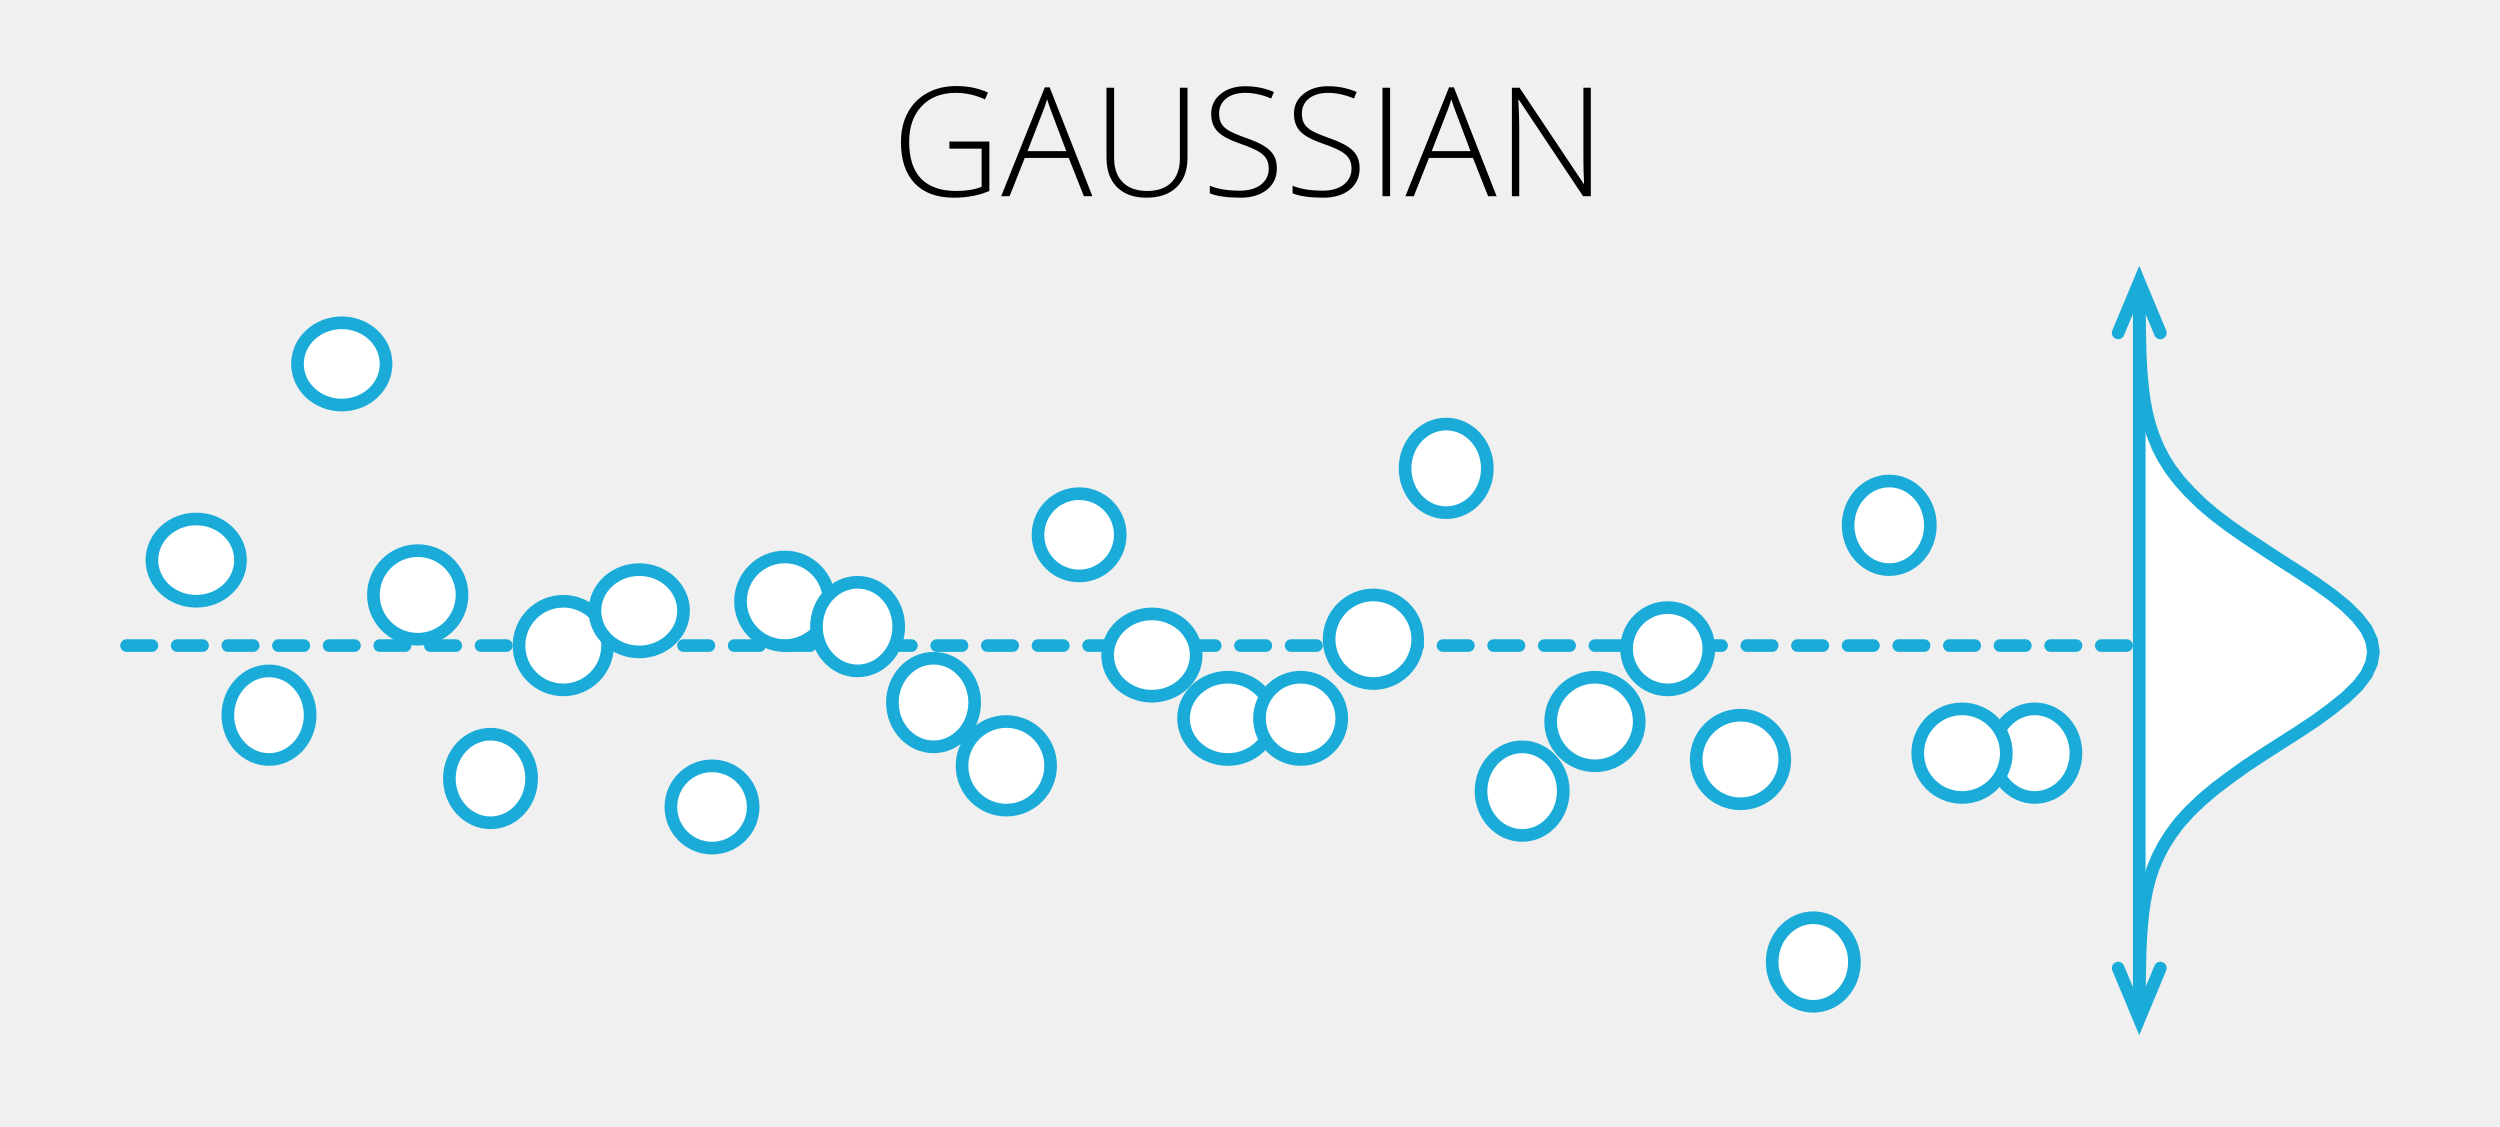
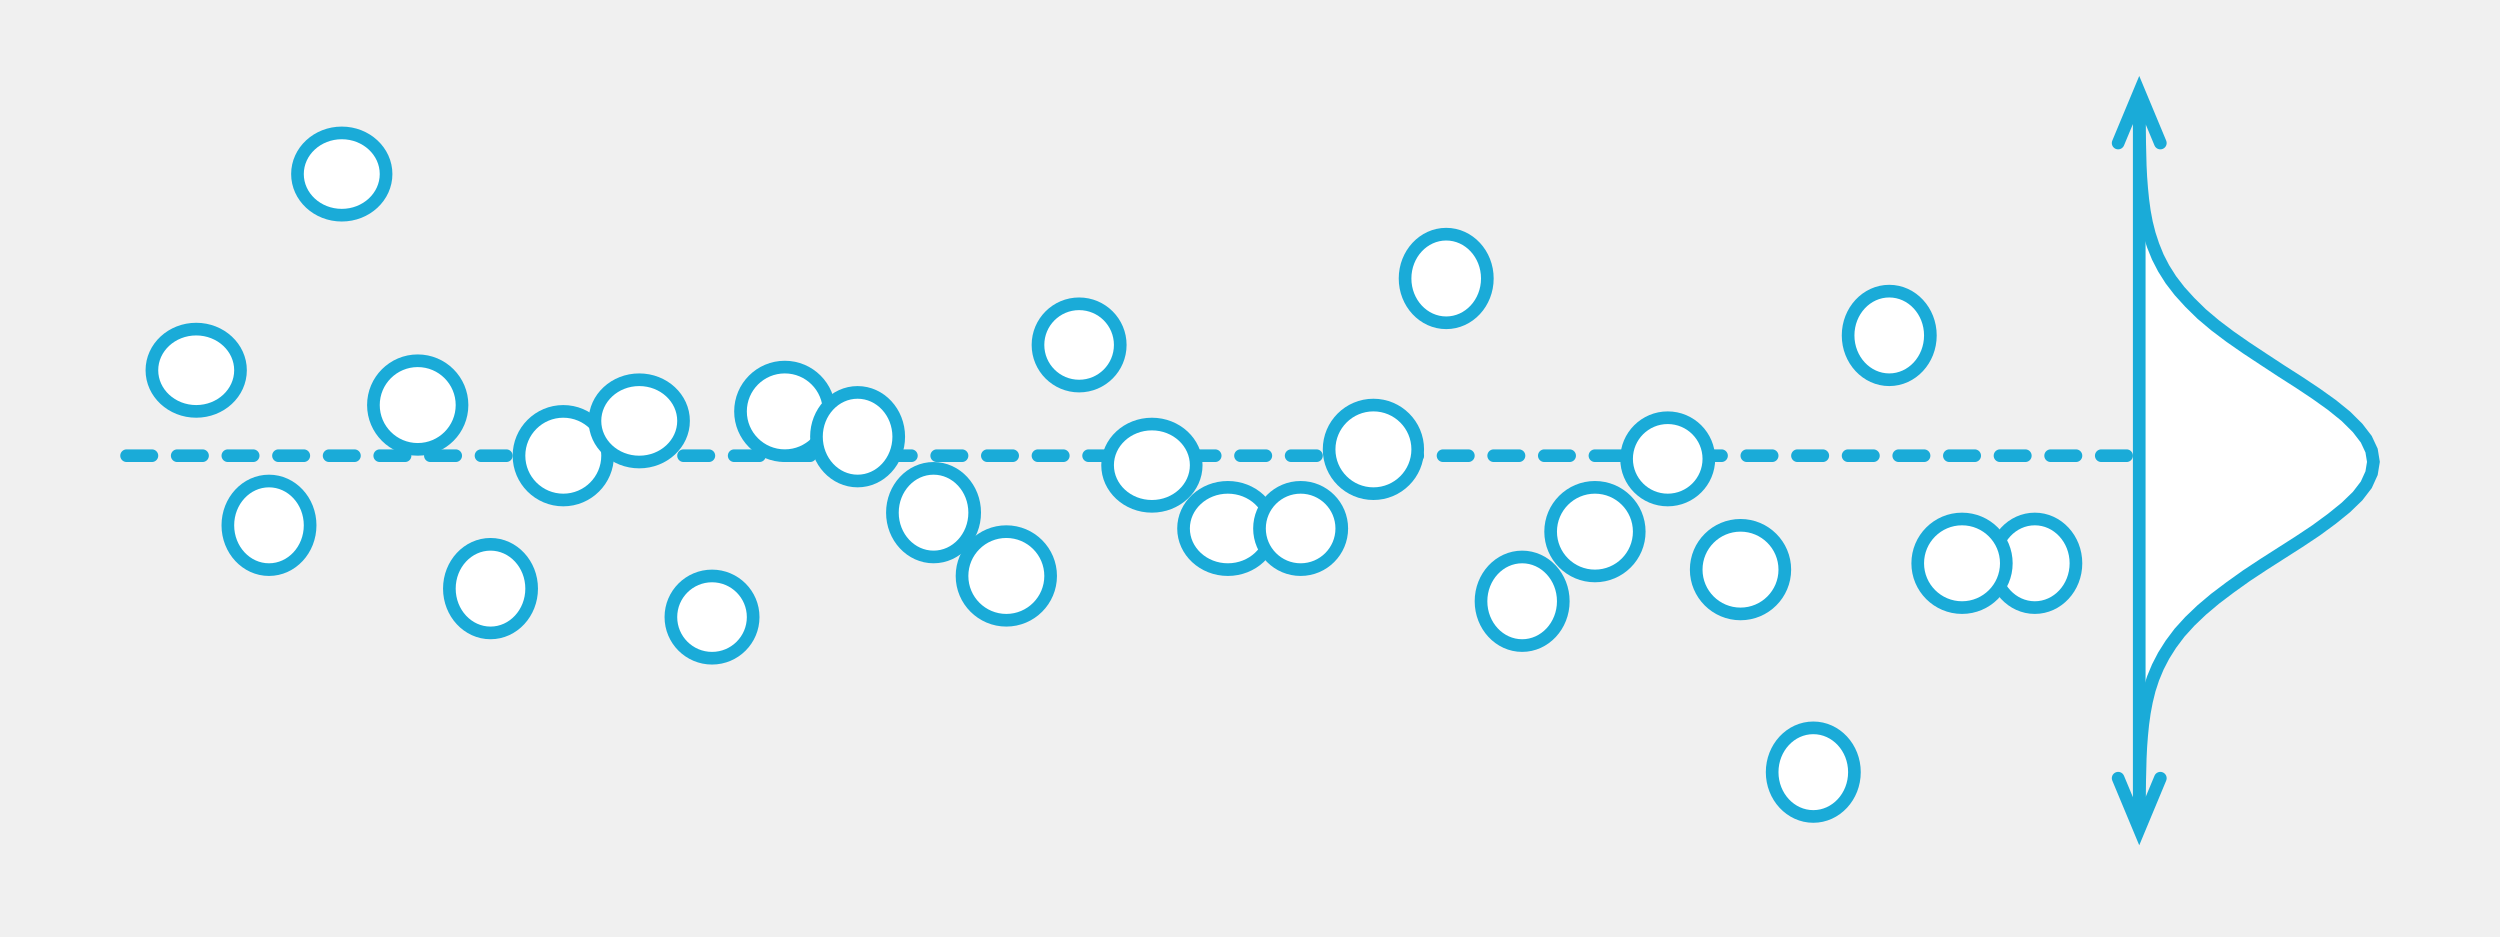
- <svg xmlns="http://www.w3.org/2000/svg" width="395" height="178" overflow="hidden">
+ <svg xmlns="http://www.w3.org/2000/svg" width="395" height="148" overflow="hidden">
  <defs>
    <clipPath id="clip0">
-       <rect x="262" y="283" width="395" height="178" />
+       <rect x="262" y="313" width="395" height="148" />
    </clipPath>
  </defs>
-   <g clip-path="url(#clip0)" transform="translate(-262 -283)">
+   <g clip-path="url(#clip0)" transform="translate(-262 -313)">
    <path d="M282 385 599.484 385" stroke="#1AABD8" stroke-width="2" stroke-linecap="round" stroke-miterlimit="8" stroke-dasharray="4 4" fill="#FFFFFF" fill-rule="evenodd" />
    <path d="M321 377C321 373.134 324.134 370 328 370 331.866 370 335 373.134 335 377 335 380.866 331.866 384 328 384 324.134 384 321 380.866 321 377Z" stroke="#1AABD8" stroke-width="2" stroke-miterlimit="8" fill="#FFFFFF" fill-rule="evenodd" />
    <path d="M333 406C333 402.134 335.91 399 339.5 399 343.09 399 346 402.134 346 406 346 409.866 343.09 413 339.5 413 335.91 413 333 409.866 333 406Z" stroke="#1AABD8" stroke-width="2" stroke-miterlimit="8" fill="#FFFFFF" fill-rule="evenodd" />
    <path d="M344 385C344 381.134 347.134 378 351 378 354.866 378 358 381.134 358 385 358 388.866 354.866 392 351 392 347.134 392 344 388.866 344 385Z" stroke="#1AABD8" stroke-width="2" stroke-miterlimit="8" fill="#FFFFFF" fill-rule="evenodd" />
    <path d="M368 410.5C368 406.91 370.91 404 374.5 404 378.09 404 381 406.91 381 410.5 381 414.09 378.09 417 374.5 417 370.91 417 368 414.09 368 410.5Z" stroke="#1AABD8" stroke-width="2" stroke-miterlimit="8" fill="#FFFFFF" fill-rule="evenodd" />
    <path d="M379 378C379 374.134 382.134 371 386 371 389.866 371 393 374.134 393 378 393 381.866 389.866 385 386 385 382.134 385 379 381.866 379 378Z" stroke="#1AABD8" stroke-width="2" stroke-miterlimit="8" fill="#FFFFFF" fill-rule="evenodd" />
    <path d="M391 382C391 378.134 393.91 375 397.5 375 401.09 375 404 378.134 404 382 404 385.866 401.09 389 397.5 389 393.91 389 391 385.866 391 382Z" stroke="#1AABD8" stroke-width="2" stroke-miterlimit="8" fill="#FFFFFF" fill-rule="evenodd" />
    <path d="M414 404C414 400.134 417.134 397 421 397 424.866 397 428 400.134 428 404 428 407.866 424.866 411 421 411 417.134 411 414 407.866 414 404Z" stroke="#1AABD8" stroke-width="2" stroke-miterlimit="8" fill="#FFFFFF" fill-rule="evenodd" />
    <path d="M426 367.5C426 363.91 428.91 361 432.5 361 436.09 361 439 363.91 439 367.5 439 371.09 436.09 374 432.5 374 428.91 374 426 371.09 426 367.5Z" stroke="#1AABD8" stroke-width="2" stroke-miterlimit="8" fill="#FFFFFF" fill-rule="evenodd" />
    <path d="M449 396.5C449 392.91 452.134 390 456 390 459.866 390 463 392.91 463 396.5 463 400.09 459.866 403 456 403 452.134 403 449 400.09 449 396.5Z" stroke="#1AABD8" stroke-width="2" stroke-miterlimit="8" fill="#FFFFFF" fill-rule="evenodd" />
    <path d="M461 396.5C461 392.91 463.91 390 467.5 390 471.09 390 474 392.91 474 396.5 474 400.09 471.09 403 467.5 403 463.91 403 461 400.09 461 396.5Z" stroke="#1AABD8" stroke-width="2" stroke-miterlimit="8" fill="#FFFFFF" fill-rule="evenodd" />
    <path d="M472 384C472 380.134 475.134 377 479 377 482.866 377 486 380.134 486 384 486 387.866 482.866 391 479 391 475.134 391 472 387.866 472 384Z" stroke="#1AABD8" stroke-width="2" stroke-miterlimit="8" fill="#FFFFFF" fill-rule="evenodd" />
    <path d="M484 357C484 353.134 486.91 350 490.5 350 494.09 350 497 353.134 497 357 497 360.866 494.09 364 490.5 364 486.91 364 484 360.866 484 357Z" stroke="#1AABD8" stroke-width="2" stroke-miterlimit="8" fill="#FFFFFF" fill-rule="evenodd" />
    <path d="M507 397C507 393.134 510.134 390 514 390 517.866 390 521 393.134 521 397 521 400.866 517.866 404 514 404 510.134 404 507 400.866 507 397Z" stroke="#1AABD8" stroke-width="2" stroke-miterlimit="8" fill="#FFFFFF" fill-rule="evenodd" />
    <path d="M298 396C298 392.134 300.91 389 304.5 389 308.09 389 311 392.134 311 396 311 399.866 308.09 403 304.5 403 300.91 403 298 399.866 298 396Z" stroke="#1AABD8" stroke-width="2" stroke-miterlimit="8" fill="#FFFFFF" fill-rule="evenodd" />
    <path d="M286 371.5C286 367.91 289.134 365 293 365 296.866 365 300 367.91 300 371.5 300 375.09 296.866 378 293 378 289.134 378 286 375.09 286 371.5Z" stroke="#1AABD8" stroke-width="2" stroke-miterlimit="8" fill="#FFFFFF" fill-rule="evenodd" />
    <path d="M519 385.5C519 381.91 521.91 379 525.5 379 529.09 379 532 381.91 532 385.5 532 389.09 529.09 392 525.5 392 521.91 392 519 389.09 519 385.5Z" stroke="#1AABD8" stroke-width="2" stroke-miterlimit="8" fill="#FFFFFF" fill-rule="evenodd" />
    <path d="M530 403C530 399.134 533.134 396 537 396 540.866 396 544 399.134 544 403 544 406.866 540.866 410 537 410 533.134 410 530 406.866 530 403Z" stroke="#1AABD8" stroke-width="2" stroke-miterlimit="8" fill="#FFFFFF" fill-rule="evenodd" />
    <path d="M554 366C554 362.134 556.91 359 560.5 359 564.09 359 567 362.134 567 366 567 369.866 564.09 373 560.5 373 556.91 373 554 369.866 554 366Z" stroke="#1AABD8" stroke-width="2" stroke-miterlimit="8" fill="#FFFFFF" fill-rule="evenodd" />
    <path d="M577 402C577 398.134 579.91 395 583.5 395 587.09 395 590 398.134 590 402 590 405.866 587.09 409 583.5 409 579.91 409 577 405.866 577 402Z" stroke="#1AABD8" stroke-width="2" stroke-miterlimit="8" fill="#FFFFFF" fill-rule="evenodd" />
    <path d="M437 386.5C437 382.91 440.134 380 444 380 447.866 380 451 382.91 451 386.5 451 390.09 447.866 393 444 393 440.134 393 437 390.09 437 386.5Z" stroke="#1AABD8" stroke-width="2" stroke-miterlimit="8" fill="#FFFFFF" fill-rule="evenodd" />
    <path d="M403 394C403 390.134 405.91 387 409.5 387 413.09 387 416 390.134 416 394 416 397.866 413.09 401 409.5 401 405.91 401 403 397.866 403 394Z" stroke="#1AABD8" stroke-width="2" stroke-miterlimit="8" fill="#FFFFFF" fill-rule="evenodd" />
    <path d="M356 379.5C356 375.91 359.134 373 363 373 366.866 373 370 375.91 370 379.5 370 383.09 366.866 386 363 386 359.134 386 356 383.09 356 379.5Z" stroke="#1AABD8" stroke-width="2" stroke-miterlimit="8" fill="#FFFFFF" fill-rule="evenodd" />
    <path d="M309 340.5C309 336.91 312.134 334 316 334 319.866 334 323 336.91 323 340.5 323 344.09 319.866 347 316 347 312.134 347 309 344.09 309 340.5Z" stroke="#1AABD8" stroke-width="2" stroke-miterlimit="8" fill="#FFFFFF" fill-rule="evenodd" />
    <path d="M496 408C496 404.134 498.91 401 502.5 401 506.09 401 509 404.134 509 408 509 411.866 506.09 415 502.5 415 498.91 415 496 411.866 496 408Z" stroke="#1AABD8" stroke-width="2" stroke-miterlimit="8" fill="#FFFFFF" fill-rule="evenodd" />
    <path d="M542 435C542 431.134 544.91 428 548.5 428 552.09 428 555 431.134 555 435 555 438.866 552.09 442 548.5 442 544.91 442 542 438.866 542 435Z" stroke="#1AABD8" stroke-width="2" stroke-miterlimit="8" fill="#FFFFFF" fill-rule="evenodd" />
    <path d="M565 402C565 398.134 568.134 395 572 395 575.866 395 579 398.134 579 402 579 405.866 575.866 409 572 409 568.134 409 565 405.866 565 402Z" stroke="#1AABD8" stroke-width="2" stroke-miterlimit="8" fill="#FFFFFF" fill-rule="evenodd" />
    <path d="M600 332 600.023 333.789 600.068 335.579 600.113 337.417 600.158 339.206 600.248 340.996 600.384 342.785 600.564 344.575 600.813 346.413 601.151 348.202 601.603 349.992 602.19 351.781 602.935 353.619 603.86 355.409 604.989 357.198 606.366 358.988 607.992 360.777 609.865 362.615 611.987 364.405 614.358 366.194 616.931 367.984 619.64 369.773 622.439 371.611 625.239 373.401 627.925 375.19 630.431 376.98 632.643 378.769 634.494 380.607 635.871 382.397 636.707 384.186 637 385.976 636.707 387.765 635.871 389.603 634.494 391.393 632.643 393.182 630.431 394.972 627.925 396.81 625.239 398.599 622.439 400.389 619.64 402.178 616.931 403.968 614.358 405.806 611.987 407.595 609.865 409.385 607.992 411.174 606.366 412.964 604.989 414.802 603.86 416.591 602.935 418.381 602.19 420.17 601.603 421.96 601.151 423.798 600.813 425.587 600.564 427.377 600.384 429.166 600.248 430.956 600.158 432.793 600.113 434.583 600.068 436.373 600.023 438.162 600 440" stroke="#1AABD8" stroke-width="2" stroke-miterlimit="8" fill="#FFFFFF" fill-rule="evenodd" />
    <path d="M601 327.6 601 443.956 599 443.956 599 327.6ZM595.744 335.215 600 325 604.256 335.215C604.469 335.725 604.228 336.311 603.718 336.523 603.208 336.736 602.623 336.494 602.41 335.985L599.077 327.985 600.923 327.985 597.59 335.985C597.377 336.494 596.792 336.736 596.282 336.523 595.772 336.311 595.531 335.725 595.744 335.215ZM604.257 436.34 600 446.556 595.744 436.34C595.531 435.83 595.772 435.245 596.282 435.033 596.792 434.82 597.377 435.061 597.59 435.571L600.923 443.571 599.077 443.571 602.41 435.571C602.623 435.061 603.208 434.82 603.718 435.033 604.228 435.245 604.469 435.83 604.257 436.34Z" fill="#1AABD8" />
-     <text font-family="Open Sans,Open Sans_MSFontService,sans-serif" font-weight="300" font-size="24" transform="translate(402.834 314)">GAUSSIAN</text>
  </g>
</svg>
